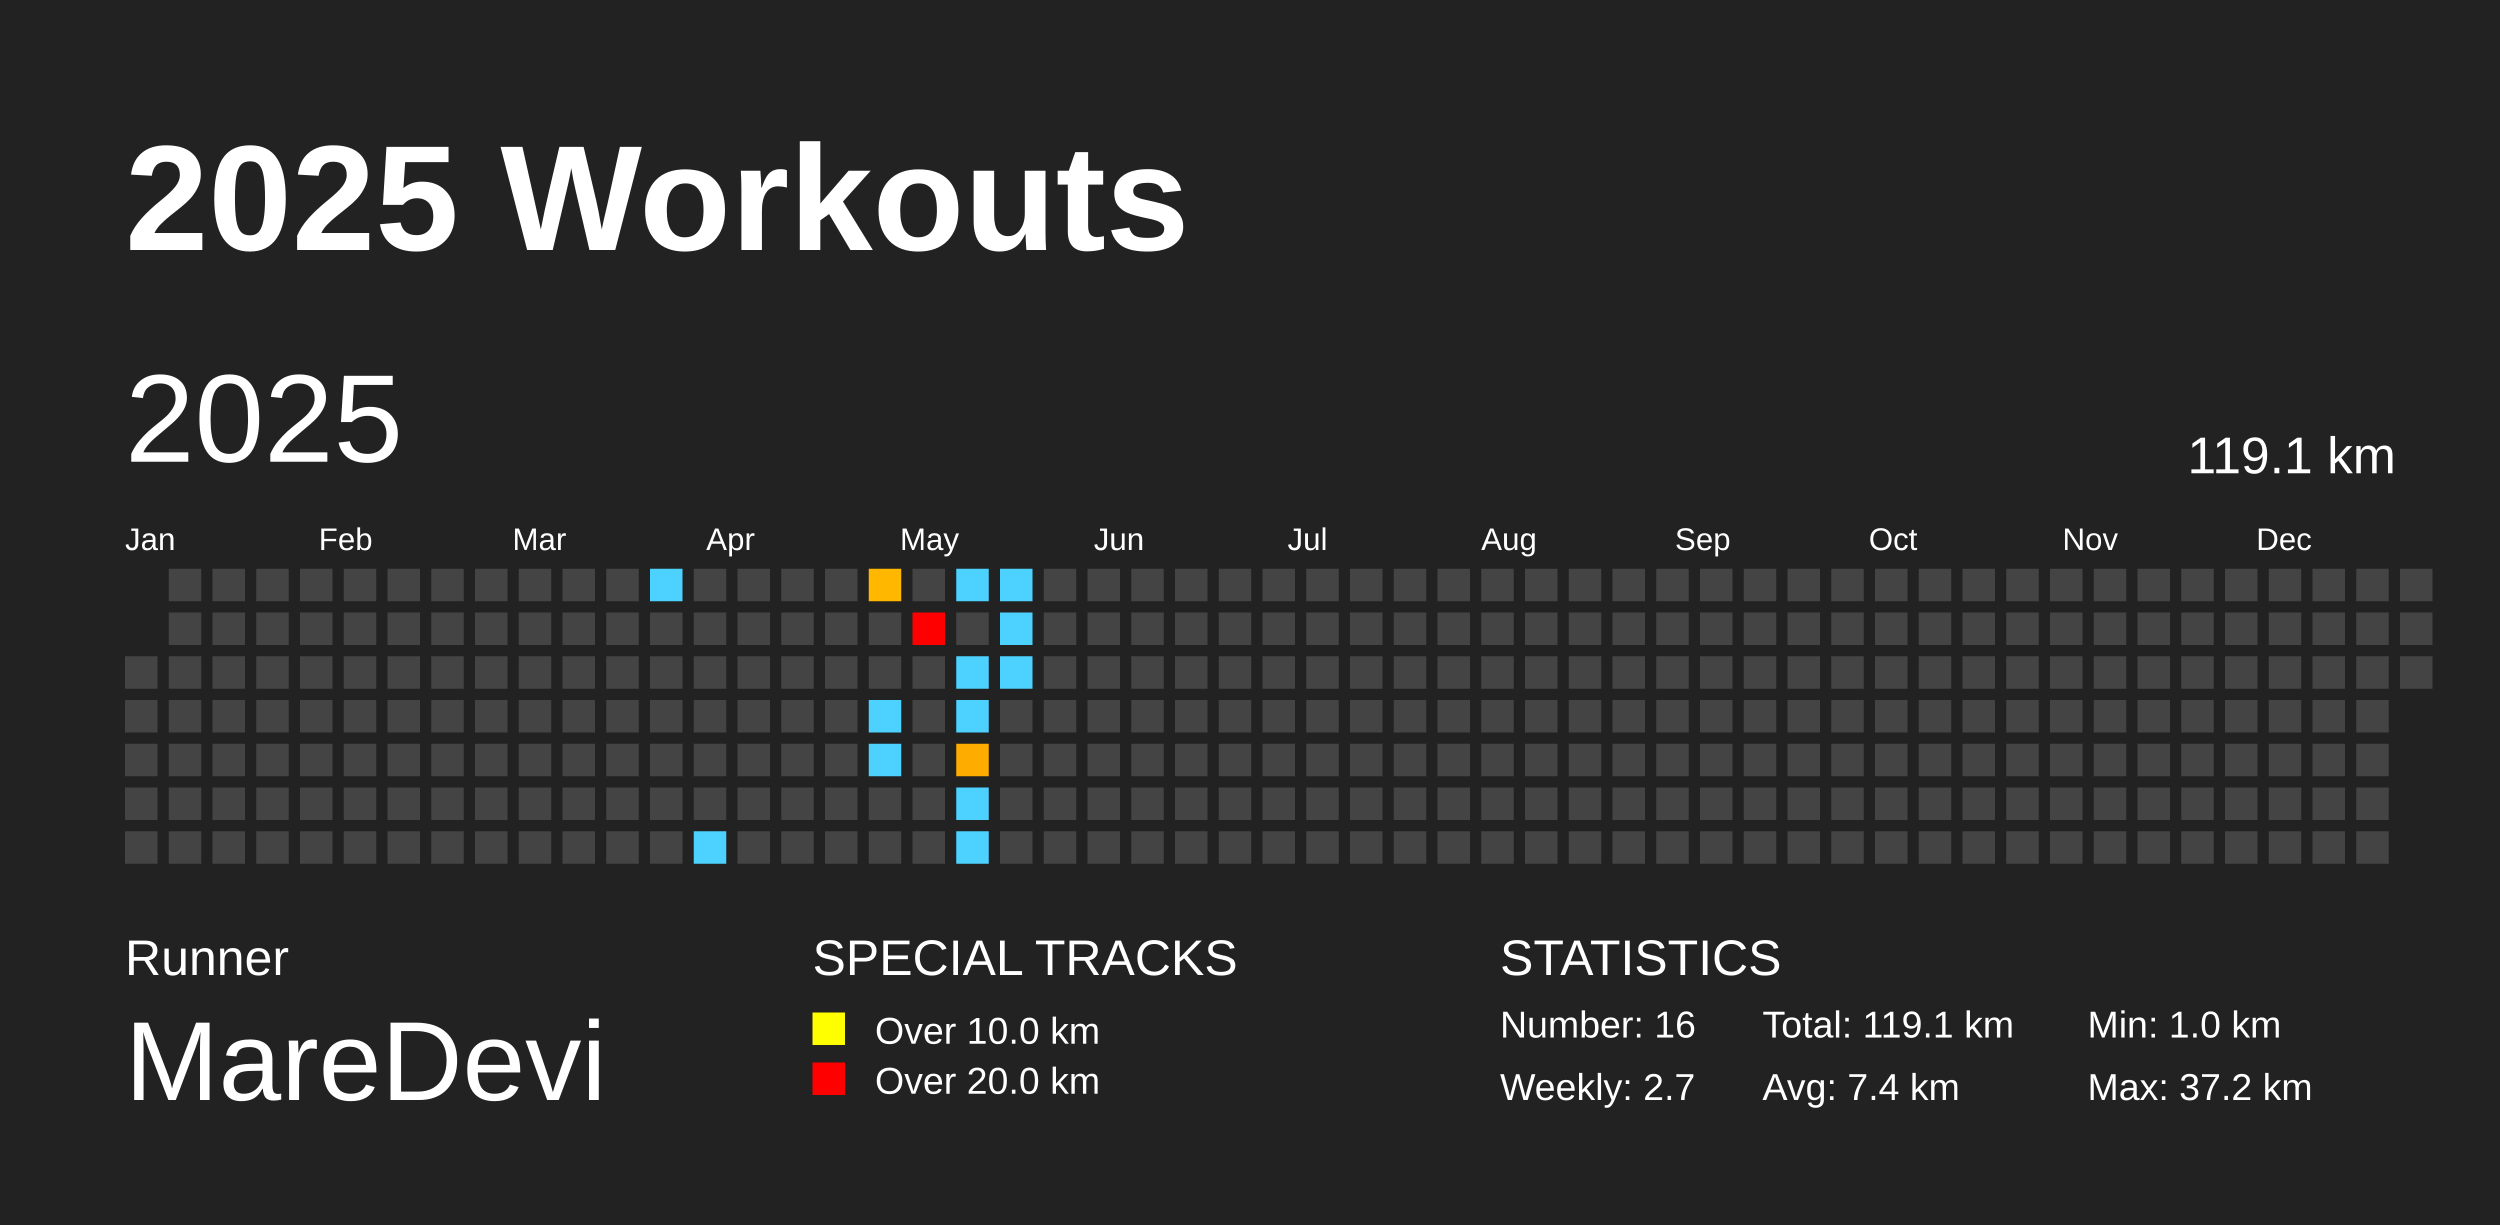
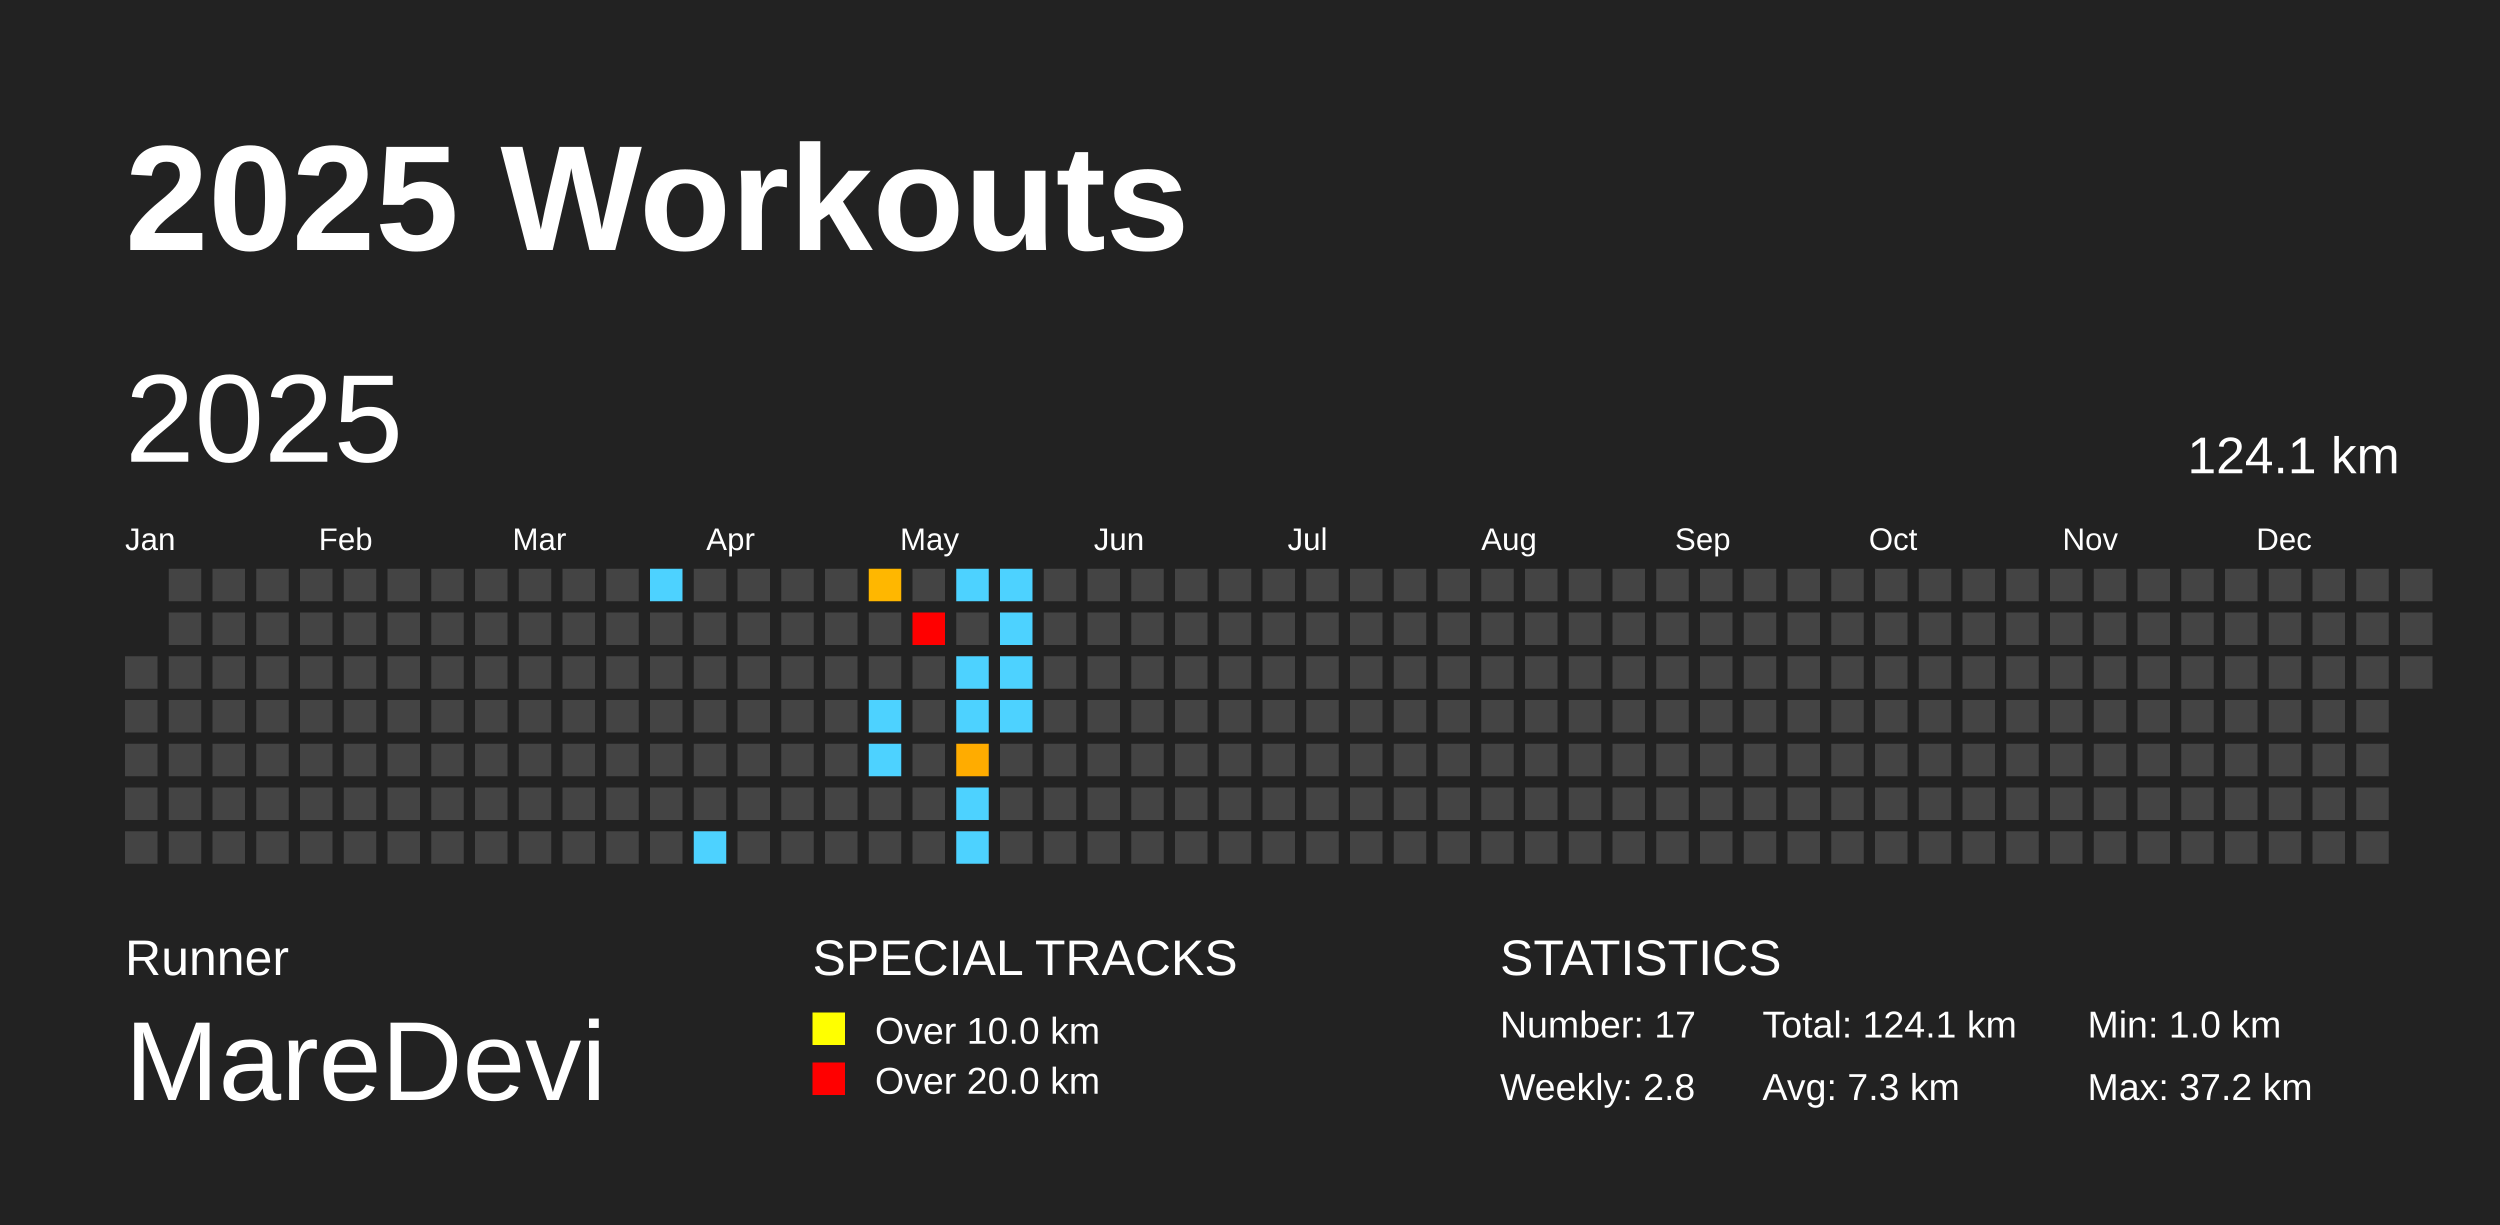
<svg xmlns="http://www.w3.org/2000/svg" baseProfile="full" height="98mm" version="1.1" viewBox="0,0,200,98" width="200mm">
  <defs />
  <rect fill="#222222" height="98" width="200" x="0" y="0" />
  <text fill="#FFFFFF" style="font-size:12px; font-family:Arial; font-weight:bold;" x="10" y="20">2025 Workouts</text>
  <text fill="#FFFFFF" style="font-size:4px; font-family:Arial" x="10" y="78">Runner</text>
  <text fill="#FFFFFF" style="font-size:9px; font-family:Arial" x="10" y="88">MareDevi</text>
  <text fill="#FFFFFF" style="font-size:4px; font-family:Arial" x="65" y="78">SPECIAL TRACKS</text>
  <rect fill="yellow" height="2.6" width="2.6" x="65" y="81" />
  <text fill="#FFFFFF" style="font-size:3px; font-family:Arial" x="70" y="83.5">Over 10.0 km</text>
  <rect fill="red" height="2.6" width="2.6" x="65" y="85" />
  <text fill="#FFFFFF" style="font-size:3px; font-family:Arial" x="70" y="87.5">Over 20.0 km</text>
  <text fill="#FFFFFF" style="font-size:4px; font-family:Arial" x="120" y="78">STATISTICS</text>
-   <text fill="#FFFFFF" style="font-size:3px; font-family:Arial" x="120" y="83">Number: 16</text>
-   <text fill="#FFFFFF" style="font-size:3px; font-family:Arial" x="120" y="88">Weekly: 2.7</text>
-   <text fill="#FFFFFF" style="font-size:3px; font-family:Arial" x="141" y="83">Total: 119.1 km</text>
-   <text fill="#FFFFFF" style="font-size:3px; font-family:Arial" x="141" y="88">Avg: 7.4 km</text>
+   <text fill="#FFFFFF" style="font-size:3px; font-family:Arial" x="120" y="83">Number: 17</text>
+   <text fill="#FFFFFF" style="font-size:3px; font-family:Arial" x="120" y="88">Weekly: 2.8</text>
+   <text fill="#FFFFFF" style="font-size:3px; font-family:Arial" x="141" y="83">Total: 124.1 km</text>
+   <text fill="#FFFFFF" style="font-size:3px; font-family:Arial" x="141" y="88">Avg: 7.3 km</text>
  <text fill="#FFFFFF" style="font-size:3px; font-family:Arial" x="167" y="83">Min: 1.0 km</text>
  <text fill="#FFFFFF" style="font-size:3px; font-family:Arial" x="167" y="88">Max: 37.2 km</text>
  <text dominant-baseline="hanging" fill="#FFFFFF" style="font-size:10.0px; font-family:Arial;" x="10" y="30">2025</text>
-   <text dominant-baseline="hanging" fill="#FFFFFF" style="font-size:4.125px; font-family:Arial;" x="175" y="35">119.1 km</text>
+   <text dominant-baseline="hanging" fill="#FFFFFF" style="font-size:4.125px; font-family:Arial;" x="175" y="35">124.1 km</text>
  <text fill="#FFFFFF" style="font-size:2.5px; font-family:Arial" x="10.0" y="44">Jan</text>
  <text fill="#FFFFFF" style="font-size:2.5px; font-family:Arial" x="25.5" y="44">Feb</text>
  <text fill="#FFFFFF" style="font-size:2.5px; font-family:Arial" x="41.0" y="44">Mar</text>
  <text fill="#FFFFFF" style="font-size:2.5px; font-family:Arial" x="56.5" y="44">Apr</text>
  <text fill="#FFFFFF" style="font-size:2.5px; font-family:Arial" x="72.0" y="44">May</text>
  <text fill="#FFFFFF" style="font-size:2.5px; font-family:Arial" x="87.5" y="44">Jun</text>
  <text fill="#FFFFFF" style="font-size:2.5px; font-family:Arial" x="103.0" y="44">Jul</text>
  <text fill="#FFFFFF" style="font-size:2.5px; font-family:Arial" x="118.5" y="44">Aug</text>
  <text fill="#FFFFFF" style="font-size:2.5px; font-family:Arial" x="134.0" y="44">Sep</text>
  <text fill="#FFFFFF" style="font-size:2.5px; font-family:Arial" x="149.5" y="44">Oct</text>
  <text fill="#FFFFFF" style="font-size:2.5px; font-family:Arial" x="165.0" y="44">Nov</text>
  <text fill="#FFFFFF" style="font-size:2.5px; font-family:Arial" x="180.5" y="44">Dec</text>
  <rect fill="#444444" height="2.6" width="2.6" x="10.0" y="52.5" />
  <rect fill="#444444" height="2.6" width="2.6" x="10.0" y="56.0" />
  <rect fill="#444444" height="2.6" width="2.6" x="10.0" y="59.5" />
  <rect fill="#444444" height="2.6" width="2.6" x="10.0" y="63.0" />
  <rect fill="#444444" height="2.6" width="2.6" x="10.0" y="66.5" />
  <rect fill="#444444" height="2.6" width="2.6" x="13.5" y="45.5" />
  <rect fill="#444444" height="2.6" width="2.6" x="13.5" y="49.0" />
  <rect fill="#444444" height="2.6" width="2.6" x="13.5" y="52.5" />
  <rect fill="#444444" height="2.6" width="2.6" x="13.5" y="56.0" />
  <rect fill="#444444" height="2.6" width="2.6" x="13.5" y="59.5" />
  <rect fill="#444444" height="2.6" width="2.6" x="13.5" y="63.0" />
  <rect fill="#444444" height="2.6" width="2.6" x="13.5" y="66.5" />
  <rect fill="#444444" height="2.6" width="2.6" x="17.0" y="45.5" />
  <rect fill="#444444" height="2.6" width="2.6" x="17.0" y="49.0" />
  <rect fill="#444444" height="2.6" width="2.6" x="17.0" y="52.5" />
  <rect fill="#444444" height="2.6" width="2.6" x="17.0" y="56.0" />
  <rect fill="#444444" height="2.6" width="2.6" x="17.0" y="59.5" />
  <rect fill="#444444" height="2.6" width="2.6" x="17.0" y="63.0" />
  <rect fill="#444444" height="2.6" width="2.6" x="17.0" y="66.5" />
  <rect fill="#444444" height="2.6" width="2.6" x="20.5" y="45.5" />
  <rect fill="#444444" height="2.6" width="2.6" x="20.5" y="49.0" />
  <rect fill="#444444" height="2.6" width="2.6" x="20.5" y="52.5" />
  <rect fill="#444444" height="2.6" width="2.6" x="20.5" y="56.0" />
  <rect fill="#444444" height="2.6" width="2.6" x="20.5" y="59.5" />
  <rect fill="#444444" height="2.6" width="2.6" x="20.5" y="63.0" />
  <rect fill="#444444" height="2.6" width="2.6" x="20.5" y="66.5" />
  <rect fill="#444444" height="2.6" width="2.6" x="24.0" y="45.5" />
  <rect fill="#444444" height="2.6" width="2.6" x="24.0" y="49.0" />
  <rect fill="#444444" height="2.6" width="2.6" x="24.0" y="52.5" />
  <rect fill="#444444" height="2.6" width="2.6" x="24.0" y="56.0" />
  <rect fill="#444444" height="2.6" width="2.6" x="24.0" y="59.5" />
  <rect fill="#444444" height="2.6" width="2.6" x="24.0" y="63.0" />
  <rect fill="#444444" height="2.6" width="2.6" x="24.0" y="66.5" />
  <rect fill="#444444" height="2.6" width="2.6" x="27.5" y="45.5" />
  <rect fill="#444444" height="2.6" width="2.6" x="27.5" y="49.0" />
  <rect fill="#444444" height="2.6" width="2.6" x="27.5" y="52.5" />
  <rect fill="#444444" height="2.6" width="2.6" x="27.5" y="56.0" />
  <rect fill="#444444" height="2.6" width="2.6" x="27.5" y="59.5" />
  <rect fill="#444444" height="2.6" width="2.6" x="27.5" y="63.0" />
  <rect fill="#444444" height="2.6" width="2.6" x="27.5" y="66.5" />
  <rect fill="#444444" height="2.6" width="2.6" x="31.0" y="45.5" />
  <rect fill="#444444" height="2.6" width="2.6" x="31.0" y="49.0" />
  <rect fill="#444444" height="2.6" width="2.6" x="31.0" y="52.5" />
  <rect fill="#444444" height="2.6" width="2.6" x="31.0" y="56.0" />
  <rect fill="#444444" height="2.6" width="2.6" x="31.0" y="59.5" />
  <rect fill="#444444" height="2.6" width="2.6" x="31.0" y="63.0" />
  <rect fill="#444444" height="2.6" width="2.6" x="31.0" y="66.5" />
  <rect fill="#444444" height="2.6" width="2.6" x="34.5" y="45.5" />
  <rect fill="#444444" height="2.6" width="2.6" x="34.5" y="49.0" />
  <rect fill="#444444" height="2.6" width="2.6" x="34.5" y="52.5" />
  <rect fill="#444444" height="2.6" width="2.6" x="34.5" y="56.0" />
  <rect fill="#444444" height="2.6" width="2.6" x="34.5" y="59.5" />
  <rect fill="#444444" height="2.6" width="2.6" x="34.5" y="63.0" />
  <rect fill="#444444" height="2.6" width="2.6" x="34.5" y="66.5" />
  <rect fill="#444444" height="2.6" width="2.6" x="38.0" y="45.5" />
  <rect fill="#444444" height="2.6" width="2.6" x="38.0" y="49.0" />
  <rect fill="#444444" height="2.6" width="2.6" x="38.0" y="52.5" />
  <rect fill="#444444" height="2.6" width="2.6" x="38.0" y="56.0" />
  <rect fill="#444444" height="2.6" width="2.6" x="38.0" y="59.5" />
  <rect fill="#444444" height="2.6" width="2.6" x="38.0" y="63.0" />
  <rect fill="#444444" height="2.6" width="2.6" x="38.0" y="66.5" />
  <rect fill="#444444" height="2.6" width="2.6" x="41.5" y="45.5" />
  <rect fill="#444444" height="2.6" width="2.6" x="41.5" y="49.0" />
  <rect fill="#444444" height="2.6" width="2.6" x="41.5" y="52.5" />
  <rect fill="#444444" height="2.6" width="2.6" x="41.5" y="56.0" />
  <rect fill="#444444" height="2.6" width="2.6" x="41.5" y="59.5" />
  <rect fill="#444444" height="2.6" width="2.6" x="41.5" y="63.0" />
  <rect fill="#444444" height="2.6" width="2.6" x="41.5" y="66.5" />
  <rect fill="#444444" height="2.6" width="2.6" x="45.0" y="45.5" />
  <rect fill="#444444" height="2.6" width="2.6" x="45.0" y="49.0" />
  <rect fill="#444444" height="2.6" width="2.6" x="45.0" y="52.5" />
  <rect fill="#444444" height="2.6" width="2.6" x="45.0" y="56.0" />
  <rect fill="#444444" height="2.6" width="2.6" x="45.0" y="59.5" />
  <rect fill="#444444" height="2.6" width="2.6" x="45.0" y="63.0" />
  <rect fill="#444444" height="2.6" width="2.6" x="45.0" y="66.5" />
  <rect fill="#444444" height="2.6" width="2.6" x="48.5" y="45.5" />
  <rect fill="#444444" height="2.6" width="2.6" x="48.5" y="49.0" />
  <rect fill="#444444" height="2.6" width="2.6" x="48.5" y="52.5" />
  <rect fill="#444444" height="2.6" width="2.6" x="48.5" y="56.0" />
  <rect fill="#444444" height="2.6" width="2.6" x="48.5" y="59.5" />
  <rect fill="#444444" height="2.6" width="2.6" x="48.5" y="63.0" />
  <rect fill="#444444" height="2.6" width="2.6" x="48.5" y="66.5" />
  <rect fill="#4dd2ff" height="2.6" width="2.6" x="52.0" y="45.5" />
  <rect fill="#444444" height="2.6" width="2.6" x="52.0" y="49.0" />
  <rect fill="#444444" height="2.6" width="2.6" x="52.0" y="52.5" />
  <rect fill="#444444" height="2.6" width="2.6" x="52.0" y="56.0" />
  <rect fill="#444444" height="2.6" width="2.6" x="52.0" y="59.5" />
  <rect fill="#444444" height="2.6" width="2.6" x="52.0" y="63.0" />
  <rect fill="#444444" height="2.6" width="2.6" x="52.0" y="66.5" />
  <rect fill="#444444" height="2.6" width="2.6" x="55.5" y="45.5" />
  <rect fill="#444444" height="2.6" width="2.6" x="55.5" y="49.0" />
  <rect fill="#444444" height="2.6" width="2.6" x="55.5" y="52.5" />
  <rect fill="#444444" height="2.6" width="2.6" x="55.5" y="56.0" />
  <rect fill="#444444" height="2.6" width="2.6" x="55.5" y="59.5" />
  <rect fill="#444444" height="2.6" width="2.6" x="55.5" y="63.0" />
  <rect fill="#4dd2ff" height="2.6" width="2.6" x="55.5" y="66.5" />
  <rect fill="#444444" height="2.6" width="2.6" x="59.0" y="45.5" />
  <rect fill="#444444" height="2.6" width="2.6" x="59.0" y="49.0" />
  <rect fill="#444444" height="2.6" width="2.6" x="59.0" y="52.5" />
  <rect fill="#444444" height="2.6" width="2.6" x="59.0" y="56.0" />
  <rect fill="#444444" height="2.6" width="2.6" x="59.0" y="59.5" />
  <rect fill="#444444" height="2.6" width="2.6" x="59.0" y="63.0" />
  <rect fill="#444444" height="2.6" width="2.6" x="59.0" y="66.5" />
  <rect fill="#444444" height="2.6" width="2.6" x="62.5" y="45.5" />
  <rect fill="#444444" height="2.6" width="2.6" x="62.5" y="49.0" />
  <rect fill="#444444" height="2.6" width="2.6" x="62.5" y="52.5" />
  <rect fill="#444444" height="2.6" width="2.6" x="62.5" y="56.0" />
  <rect fill="#444444" height="2.6" width="2.6" x="62.5" y="59.5" />
  <rect fill="#444444" height="2.6" width="2.6" x="62.5" y="63.0" />
  <rect fill="#444444" height="2.6" width="2.6" x="62.5" y="66.5" />
  <rect fill="#444444" height="2.6" width="2.6" x="66.0" y="45.5" />
  <rect fill="#444444" height="2.6" width="2.6" x="66.0" y="49.0" />
  <rect fill="#444444" height="2.6" width="2.6" x="66.0" y="52.5" />
  <rect fill="#444444" height="2.6" width="2.6" x="66.0" y="56.0" />
  <rect fill="#444444" height="2.6" width="2.6" x="66.0" y="59.5" />
  <rect fill="#444444" height="2.6" width="2.6" x="66.0" y="63.0" />
  <rect fill="#444444" height="2.6" width="2.6" x="66.0" y="66.5" />
  <rect fill="#ffb700" height="2.6" width="2.6" x="69.5" y="45.5" />
  <rect fill="#444444" height="2.6" width="2.6" x="69.5" y="49.0" />
  <rect fill="#444444" height="2.6" width="2.6" x="69.5" y="52.5" />
  <rect fill="#4dd2ff" height="2.6" width="2.6" x="69.5" y="56.0" />
  <rect fill="#4dd2ff" height="2.6" width="2.6" x="69.5" y="59.5" />
  <rect fill="#444444" height="2.6" width="2.6" x="69.5" y="63.0" />
  <rect fill="#444444" height="2.6" width="2.6" x="69.5" y="66.5" />
  <rect fill="#444444" height="2.6" width="2.6" x="73.0" y="45.5" />
  <rect fill="red" height="2.6" width="2.6" x="73.0" y="49.0" />
  <rect fill="#444444" height="2.6" width="2.6" x="73.0" y="52.5" />
  <rect fill="#444444" height="2.6" width="2.6" x="73.0" y="56.0" />
  <rect fill="#444444" height="2.6" width="2.6" x="73.0" y="59.5" />
  <rect fill="#444444" height="2.6" width="2.6" x="73.0" y="63.0" />
  <rect fill="#444444" height="2.6" width="2.6" x="73.0" y="66.5" />
  <rect fill="#4dd2ff" height="2.6" width="2.6" x="76.5" y="45.5" />
  <rect fill="#444444" height="2.6" width="2.6" x="76.5" y="49.0" />
  <rect fill="#4dd2ff" height="2.6" width="2.6" x="76.5" y="52.5" />
  <rect fill="#4dd2ff" height="2.6" width="2.6" x="76.5" y="56.0" />
  <rect fill="#ffac00" height="2.6" width="2.6" x="76.5" y="59.5" />
  <rect fill="#4dd2ff" height="2.6" width="2.6" x="76.5" y="63.0" />
  <rect fill="#4dd2ff" height="2.6" width="2.6" x="76.5" y="66.5" />
  <rect fill="#4dd2ff" height="2.6" width="2.6" x="80.0" y="45.5" />
  <rect fill="#4dd2ff" height="2.6" width="2.6" x="80.0" y="49.0" />
  <rect fill="#4dd2ff" height="2.6" width="2.6" x="80.0" y="52.5" />
-   <rect fill="#444444" height="2.6" width="2.6" x="80.0" y="56.0" />
+   <rect fill="#4dd2ff" height="2.6" width="2.6" x="80.0" y="56.0" />
  <rect fill="#444444" height="2.6" width="2.6" x="80.0" y="59.5" />
  <rect fill="#444444" height="2.6" width="2.6" x="80.0" y="63.0" />
  <rect fill="#444444" height="2.6" width="2.6" x="80.0" y="66.5" />
  <rect fill="#444444" height="2.6" width="2.6" x="83.5" y="45.5" />
  <rect fill="#444444" height="2.6" width="2.6" x="83.5" y="49.0" />
  <rect fill="#444444" height="2.6" width="2.6" x="83.5" y="52.5" />
  <rect fill="#444444" height="2.6" width="2.6" x="83.5" y="56.0" />
  <rect fill="#444444" height="2.6" width="2.6" x="83.5" y="59.5" />
  <rect fill="#444444" height="2.6" width="2.6" x="83.5" y="63.0" />
  <rect fill="#444444" height="2.6" width="2.6" x="83.5" y="66.5" />
  <rect fill="#444444" height="2.6" width="2.6" x="87.0" y="45.5" />
  <rect fill="#444444" height="2.6" width="2.6" x="87.0" y="49.0" />
  <rect fill="#444444" height="2.6" width="2.6" x="87.0" y="52.5" />
  <rect fill="#444444" height="2.6" width="2.6" x="87.0" y="56.0" />
  <rect fill="#444444" height="2.6" width="2.6" x="87.0" y="59.5" />
  <rect fill="#444444" height="2.6" width="2.6" x="87.0" y="63.0" />
  <rect fill="#444444" height="2.6" width="2.6" x="87.0" y="66.5" />
  <rect fill="#444444" height="2.6" width="2.6" x="90.5" y="45.5" />
  <rect fill="#444444" height="2.6" width="2.6" x="90.5" y="49.0" />
  <rect fill="#444444" height="2.6" width="2.6" x="90.5" y="52.5" />
  <rect fill="#444444" height="2.6" width="2.6" x="90.5" y="56.0" />
  <rect fill="#444444" height="2.6" width="2.6" x="90.5" y="59.5" />
  <rect fill="#444444" height="2.6" width="2.6" x="90.5" y="63.0" />
  <rect fill="#444444" height="2.6" width="2.6" x="90.5" y="66.5" />
  <rect fill="#444444" height="2.6" width="2.6" x="94.0" y="45.5" />
  <rect fill="#444444" height="2.6" width="2.6" x="94.0" y="49.0" />
  <rect fill="#444444" height="2.6" width="2.6" x="94.0" y="52.5" />
  <rect fill="#444444" height="2.6" width="2.6" x="94.0" y="56.0" />
  <rect fill="#444444" height="2.6" width="2.6" x="94.0" y="59.5" />
  <rect fill="#444444" height="2.6" width="2.6" x="94.0" y="63.0" />
  <rect fill="#444444" height="2.6" width="2.6" x="94.0" y="66.5" />
  <rect fill="#444444" height="2.6" width="2.6" x="97.5" y="45.5" />
  <rect fill="#444444" height="2.6" width="2.6" x="97.5" y="49.0" />
  <rect fill="#444444" height="2.6" width="2.6" x="97.5" y="52.5" />
  <rect fill="#444444" height="2.6" width="2.6" x="97.5" y="56.0" />
  <rect fill="#444444" height="2.6" width="2.6" x="97.5" y="59.5" />
  <rect fill="#444444" height="2.6" width="2.6" x="97.5" y="63.0" />
  <rect fill="#444444" height="2.6" width="2.6" x="97.5" y="66.5" />
  <rect fill="#444444" height="2.6" width="2.6" x="101.0" y="45.5" />
  <rect fill="#444444" height="2.6" width="2.6" x="101.0" y="49.0" />
  <rect fill="#444444" height="2.6" width="2.6" x="101.0" y="52.5" />
  <rect fill="#444444" height="2.6" width="2.6" x="101.0" y="56.0" />
  <rect fill="#444444" height="2.6" width="2.6" x="101.0" y="59.5" />
  <rect fill="#444444" height="2.6" width="2.6" x="101.0" y="63.0" />
  <rect fill="#444444" height="2.6" width="2.6" x="101.0" y="66.5" />
  <rect fill="#444444" height="2.6" width="2.6" x="104.5" y="45.5" />
  <rect fill="#444444" height="2.6" width="2.6" x="104.5" y="49.0" />
  <rect fill="#444444" height="2.6" width="2.6" x="104.5" y="52.5" />
  <rect fill="#444444" height="2.6" width="2.6" x="104.5" y="56.0" />
  <rect fill="#444444" height="2.6" width="2.6" x="104.5" y="59.5" />
  <rect fill="#444444" height="2.6" width="2.6" x="104.5" y="63.0" />
  <rect fill="#444444" height="2.6" width="2.6" x="104.5" y="66.5" />
  <rect fill="#444444" height="2.6" width="2.6" x="108.0" y="45.5" />
  <rect fill="#444444" height="2.6" width="2.6" x="108.0" y="49.0" />
  <rect fill="#444444" height="2.6" width="2.6" x="108.0" y="52.5" />
  <rect fill="#444444" height="2.6" width="2.6" x="108.0" y="56.0" />
  <rect fill="#444444" height="2.6" width="2.6" x="108.0" y="59.5" />
  <rect fill="#444444" height="2.6" width="2.6" x="108.0" y="63.0" />
  <rect fill="#444444" height="2.6" width="2.6" x="108.0" y="66.5" />
  <rect fill="#444444" height="2.6" width="2.6" x="111.5" y="45.5" />
  <rect fill="#444444" height="2.6" width="2.6" x="111.5" y="49.0" />
  <rect fill="#444444" height="2.6" width="2.6" x="111.5" y="52.5" />
  <rect fill="#444444" height="2.6" width="2.6" x="111.5" y="56.0" />
  <rect fill="#444444" height="2.6" width="2.6" x="111.5" y="59.5" />
  <rect fill="#444444" height="2.6" width="2.6" x="111.5" y="63.0" />
  <rect fill="#444444" height="2.6" width="2.6" x="111.5" y="66.5" />
  <rect fill="#444444" height="2.6" width="2.6" x="115.0" y="45.5" />
  <rect fill="#444444" height="2.6" width="2.6" x="115.0" y="49.0" />
  <rect fill="#444444" height="2.6" width="2.6" x="115.0" y="52.5" />
  <rect fill="#444444" height="2.6" width="2.6" x="115.0" y="56.0" />
  <rect fill="#444444" height="2.6" width="2.6" x="115.0" y="59.5" />
  <rect fill="#444444" height="2.6" width="2.6" x="115.0" y="63.0" />
  <rect fill="#444444" height="2.6" width="2.6" x="115.0" y="66.5" />
  <rect fill="#444444" height="2.6" width="2.6" x="118.5" y="45.5" />
  <rect fill="#444444" height="2.6" width="2.6" x="118.5" y="49.0" />
  <rect fill="#444444" height="2.6" width="2.6" x="118.5" y="52.5" />
  <rect fill="#444444" height="2.6" width="2.6" x="118.5" y="56.0" />
  <rect fill="#444444" height="2.6" width="2.6" x="118.5" y="59.5" />
  <rect fill="#444444" height="2.6" width="2.6" x="118.5" y="63.0" />
  <rect fill="#444444" height="2.6" width="2.6" x="118.5" y="66.5" />
  <rect fill="#444444" height="2.6" width="2.6" x="122.0" y="45.5" />
  <rect fill="#444444" height="2.6" width="2.6" x="122.0" y="49.0" />
  <rect fill="#444444" height="2.6" width="2.6" x="122.0" y="52.5" />
  <rect fill="#444444" height="2.6" width="2.6" x="122.0" y="56.0" />
  <rect fill="#444444" height="2.6" width="2.6" x="122.0" y="59.5" />
  <rect fill="#444444" height="2.6" width="2.6" x="122.0" y="63.0" />
  <rect fill="#444444" height="2.6" width="2.6" x="122.0" y="66.5" />
  <rect fill="#444444" height="2.6" width="2.6" x="125.5" y="45.5" />
  <rect fill="#444444" height="2.6" width="2.6" x="125.5" y="49.0" />
  <rect fill="#444444" height="2.6" width="2.6" x="125.5" y="52.5" />
  <rect fill="#444444" height="2.6" width="2.6" x="125.5" y="56.0" />
  <rect fill="#444444" height="2.6" width="2.6" x="125.5" y="59.5" />
  <rect fill="#444444" height="2.6" width="2.6" x="125.5" y="63.0" />
  <rect fill="#444444" height="2.6" width="2.6" x="125.5" y="66.5" />
  <rect fill="#444444" height="2.6" width="2.6" x="129.0" y="45.5" />
  <rect fill="#444444" height="2.6" width="2.6" x="129.0" y="49.0" />
  <rect fill="#444444" height="2.6" width="2.6" x="129.0" y="52.5" />
  <rect fill="#444444" height="2.6" width="2.6" x="129.0" y="56.0" />
  <rect fill="#444444" height="2.6" width="2.6" x="129.0" y="59.5" />
  <rect fill="#444444" height="2.6" width="2.6" x="129.0" y="63.0" />
  <rect fill="#444444" height="2.6" width="2.6" x="129.0" y="66.5" />
  <rect fill="#444444" height="2.6" width="2.6" x="132.5" y="45.5" />
  <rect fill="#444444" height="2.6" width="2.6" x="132.5" y="49.0" />
  <rect fill="#444444" height="2.6" width="2.6" x="132.5" y="52.5" />
  <rect fill="#444444" height="2.6" width="2.6" x="132.5" y="56.0" />
  <rect fill="#444444" height="2.6" width="2.6" x="132.5" y="59.5" />
  <rect fill="#444444" height="2.6" width="2.6" x="132.5" y="63.0" />
  <rect fill="#444444" height="2.6" width="2.6" x="132.5" y="66.5" />
  <rect fill="#444444" height="2.6" width="2.6" x="136.0" y="45.5" />
  <rect fill="#444444" height="2.6" width="2.6" x="136.0" y="49.0" />
  <rect fill="#444444" height="2.6" width="2.6" x="136.0" y="52.5" />
  <rect fill="#444444" height="2.6" width="2.6" x="136.0" y="56.0" />
  <rect fill="#444444" height="2.6" width="2.6" x="136.0" y="59.5" />
  <rect fill="#444444" height="2.6" width="2.6" x="136.0" y="63.0" />
  <rect fill="#444444" height="2.6" width="2.6" x="136.0" y="66.5" />
  <rect fill="#444444" height="2.6" width="2.6" x="139.5" y="45.5" />
  <rect fill="#444444" height="2.6" width="2.6" x="139.5" y="49.0" />
  <rect fill="#444444" height="2.6" width="2.6" x="139.5" y="52.5" />
  <rect fill="#444444" height="2.6" width="2.6" x="139.5" y="56.0" />
  <rect fill="#444444" height="2.6" width="2.6" x="139.5" y="59.5" />
  <rect fill="#444444" height="2.6" width="2.6" x="139.5" y="63.0" />
  <rect fill="#444444" height="2.6" width="2.6" x="139.5" y="66.5" />
  <rect fill="#444444" height="2.6" width="2.6" x="143.0" y="45.5" />
  <rect fill="#444444" height="2.6" width="2.6" x="143.0" y="49.0" />
  <rect fill="#444444" height="2.6" width="2.6" x="143.0" y="52.5" />
  <rect fill="#444444" height="2.6" width="2.6" x="143.0" y="56.0" />
  <rect fill="#444444" height="2.6" width="2.6" x="143.0" y="59.5" />
  <rect fill="#444444" height="2.6" width="2.6" x="143.0" y="63.0" />
  <rect fill="#444444" height="2.6" width="2.6" x="143.0" y="66.5" />
  <rect fill="#444444" height="2.6" width="2.6" x="146.5" y="45.5" />
  <rect fill="#444444" height="2.6" width="2.6" x="146.5" y="49.0" />
  <rect fill="#444444" height="2.6" width="2.6" x="146.5" y="52.5" />
  <rect fill="#444444" height="2.6" width="2.6" x="146.5" y="56.0" />
  <rect fill="#444444" height="2.6" width="2.6" x="146.5" y="59.5" />
  <rect fill="#444444" height="2.6" width="2.6" x="146.5" y="63.0" />
  <rect fill="#444444" height="2.6" width="2.6" x="146.5" y="66.5" />
  <rect fill="#444444" height="2.6" width="2.6" x="150.0" y="45.5" />
  <rect fill="#444444" height="2.6" width="2.6" x="150.0" y="49.0" />
  <rect fill="#444444" height="2.6" width="2.6" x="150.0" y="52.5" />
  <rect fill="#444444" height="2.6" width="2.6" x="150.0" y="56.0" />
  <rect fill="#444444" height="2.6" width="2.6" x="150.0" y="59.5" />
  <rect fill="#444444" height="2.6" width="2.6" x="150.0" y="63.0" />
  <rect fill="#444444" height="2.6" width="2.6" x="150.0" y="66.5" />
  <rect fill="#444444" height="2.6" width="2.6" x="153.5" y="45.5" />
  <rect fill="#444444" height="2.6" width="2.6" x="153.5" y="49.0" />
  <rect fill="#444444" height="2.6" width="2.6" x="153.5" y="52.5" />
  <rect fill="#444444" height="2.6" width="2.6" x="153.5" y="56.0" />
  <rect fill="#444444" height="2.6" width="2.6" x="153.5" y="59.5" />
  <rect fill="#444444" height="2.6" width="2.6" x="153.5" y="63.0" />
  <rect fill="#444444" height="2.6" width="2.6" x="153.5" y="66.5" />
  <rect fill="#444444" height="2.6" width="2.6" x="157.0" y="45.5" />
  <rect fill="#444444" height="2.6" width="2.6" x="157.0" y="49.0" />
  <rect fill="#444444" height="2.6" width="2.6" x="157.0" y="52.5" />
  <rect fill="#444444" height="2.6" width="2.6" x="157.0" y="56.0" />
  <rect fill="#444444" height="2.6" width="2.6" x="157.0" y="59.5" />
  <rect fill="#444444" height="2.6" width="2.6" x="157.0" y="63.0" />
  <rect fill="#444444" height="2.6" width="2.6" x="157.0" y="66.5" />
  <rect fill="#444444" height="2.6" width="2.6" x="160.5" y="45.5" />
  <rect fill="#444444" height="2.6" width="2.6" x="160.5" y="49.0" />
  <rect fill="#444444" height="2.6" width="2.6" x="160.5" y="52.5" />
  <rect fill="#444444" height="2.6" width="2.6" x="160.5" y="56.0" />
  <rect fill="#444444" height="2.6" width="2.6" x="160.5" y="59.5" />
  <rect fill="#444444" height="2.6" width="2.6" x="160.5" y="63.0" />
  <rect fill="#444444" height="2.6" width="2.6" x="160.5" y="66.5" />
  <rect fill="#444444" height="2.6" width="2.6" x="164.0" y="45.5" />
  <rect fill="#444444" height="2.6" width="2.6" x="164.0" y="49.0" />
  <rect fill="#444444" height="2.6" width="2.6" x="164.0" y="52.5" />
  <rect fill="#444444" height="2.6" width="2.6" x="164.0" y="56.0" />
  <rect fill="#444444" height="2.6" width="2.6" x="164.0" y="59.5" />
  <rect fill="#444444" height="2.6" width="2.6" x="164.0" y="63.0" />
  <rect fill="#444444" height="2.6" width="2.6" x="164.0" y="66.5" />
  <rect fill="#444444" height="2.6" width="2.6" x="167.5" y="45.5" />
  <rect fill="#444444" height="2.6" width="2.6" x="167.5" y="49.0" />
  <rect fill="#444444" height="2.6" width="2.6" x="167.5" y="52.5" />
  <rect fill="#444444" height="2.6" width="2.6" x="167.5" y="56.0" />
  <rect fill="#444444" height="2.6" width="2.6" x="167.5" y="59.5" />
  <rect fill="#444444" height="2.6" width="2.6" x="167.5" y="63.0" />
  <rect fill="#444444" height="2.6" width="2.6" x="167.5" y="66.5" />
  <rect fill="#444444" height="2.6" width="2.6" x="171.0" y="45.5" />
  <rect fill="#444444" height="2.6" width="2.6" x="171.0" y="49.0" />
  <rect fill="#444444" height="2.6" width="2.6" x="171.0" y="52.5" />
  <rect fill="#444444" height="2.6" width="2.6" x="171.0" y="56.0" />
  <rect fill="#444444" height="2.6" width="2.6" x="171.0" y="59.5" />
  <rect fill="#444444" height="2.6" width="2.6" x="171.0" y="63.0" />
  <rect fill="#444444" height="2.6" width="2.6" x="171.0" y="66.5" />
  <rect fill="#444444" height="2.6" width="2.6" x="174.5" y="45.5" />
  <rect fill="#444444" height="2.6" width="2.6" x="174.5" y="49.0" />
  <rect fill="#444444" height="2.6" width="2.6" x="174.5" y="52.5" />
  <rect fill="#444444" height="2.6" width="2.6" x="174.5" y="56.0" />
  <rect fill="#444444" height="2.6" width="2.6" x="174.5" y="59.5" />
  <rect fill="#444444" height="2.6" width="2.6" x="174.5" y="63.0" />
  <rect fill="#444444" height="2.6" width="2.6" x="174.5" y="66.5" />
  <rect fill="#444444" height="2.6" width="2.6" x="178.0" y="45.5" />
  <rect fill="#444444" height="2.6" width="2.6" x="178.0" y="49.0" />
  <rect fill="#444444" height="2.6" width="2.6" x="178.0" y="52.5" />
  <rect fill="#444444" height="2.6" width="2.6" x="178.0" y="56.0" />
  <rect fill="#444444" height="2.6" width="2.6" x="178.0" y="59.5" />
  <rect fill="#444444" height="2.6" width="2.6" x="178.0" y="63.0" />
  <rect fill="#444444" height="2.6" width="2.6" x="178.0" y="66.5" />
  <rect fill="#444444" height="2.6" width="2.6" x="181.5" y="45.5" />
  <rect fill="#444444" height="2.6" width="2.6" x="181.5" y="49.0" />
  <rect fill="#444444" height="2.6" width="2.6" x="181.5" y="52.5" />
  <rect fill="#444444" height="2.6" width="2.6" x="181.5" y="56.0" />
  <rect fill="#444444" height="2.6" width="2.6" x="181.5" y="59.5" />
  <rect fill="#444444" height="2.6" width="2.6" x="181.5" y="63.0" />
  <rect fill="#444444" height="2.6" width="2.6" x="181.5" y="66.5" />
  <rect fill="#444444" height="2.6" width="2.6" x="185.0" y="45.5" />
  <rect fill="#444444" height="2.6" width="2.6" x="185.0" y="49.0" />
  <rect fill="#444444" height="2.6" width="2.6" x="185.0" y="52.5" />
  <rect fill="#444444" height="2.6" width="2.6" x="185.0" y="56.0" />
  <rect fill="#444444" height="2.6" width="2.6" x="185.0" y="59.5" />
  <rect fill="#444444" height="2.6" width="2.6" x="185.0" y="63.0" />
  <rect fill="#444444" height="2.6" width="2.6" x="185.0" y="66.5" />
  <rect fill="#444444" height="2.6" width="2.6" x="188.5" y="45.5" />
  <rect fill="#444444" height="2.6" width="2.6" x="188.5" y="49.0" />
  <rect fill="#444444" height="2.6" width="2.6" x="188.5" y="52.5" />
  <rect fill="#444444" height="2.6" width="2.6" x="188.5" y="56.0" />
  <rect fill="#444444" height="2.6" width="2.6" x="188.5" y="59.5" />
  <rect fill="#444444" height="2.6" width="2.6" x="188.5" y="63.0" />
  <rect fill="#444444" height="2.6" width="2.6" x="188.5" y="66.5" />
  <rect fill="#444444" height="2.6" width="2.6" x="192.0" y="45.5" />
  <rect fill="#444444" height="2.6" width="2.6" x="192.0" y="49.0" />
  <rect fill="#444444" height="2.6" width="2.6" x="192.0" y="52.5" />
</svg>
